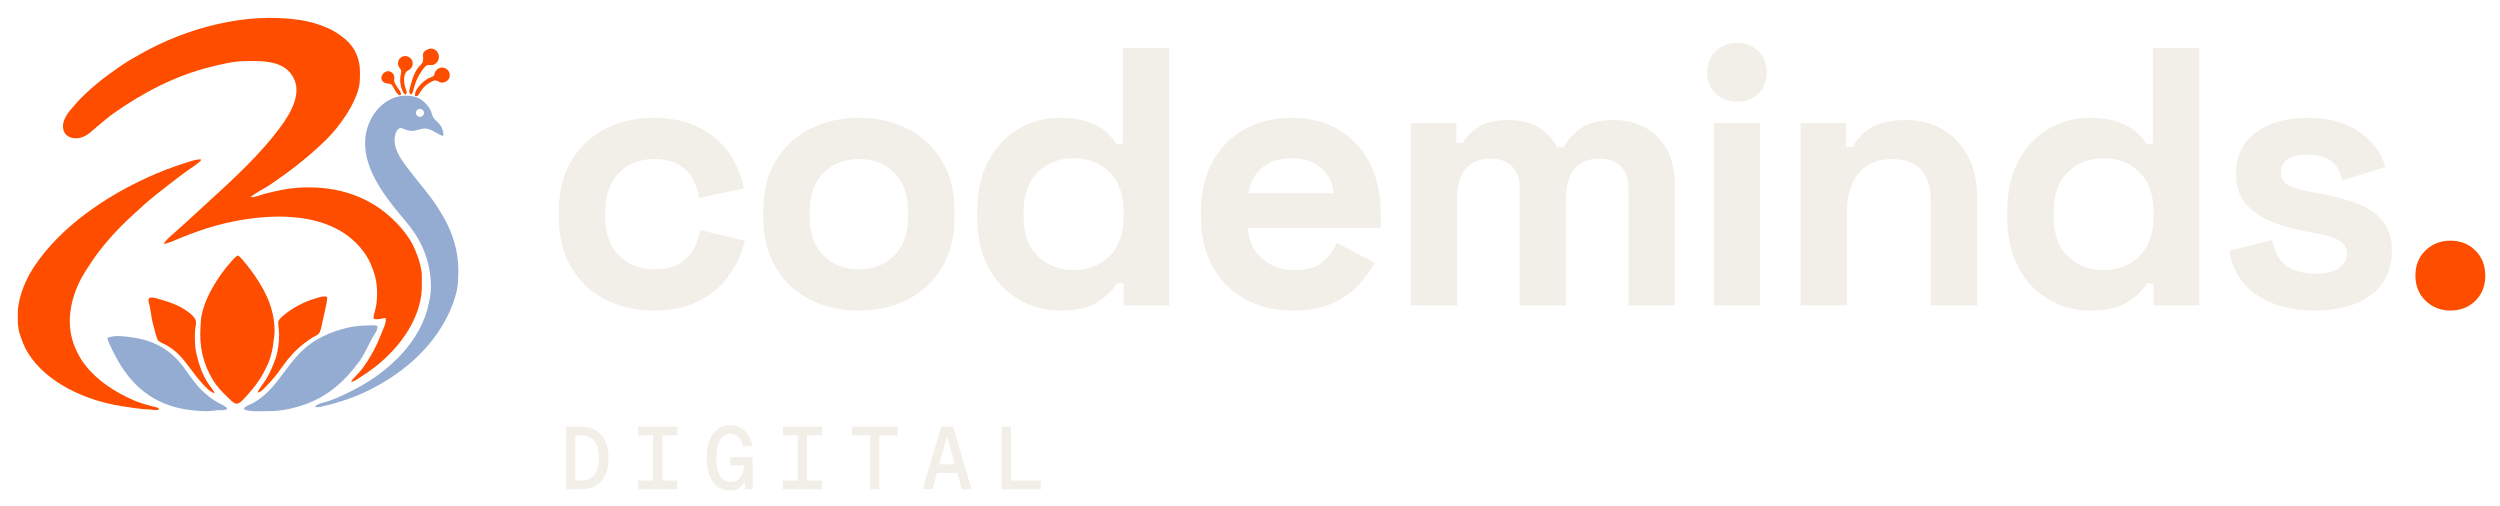
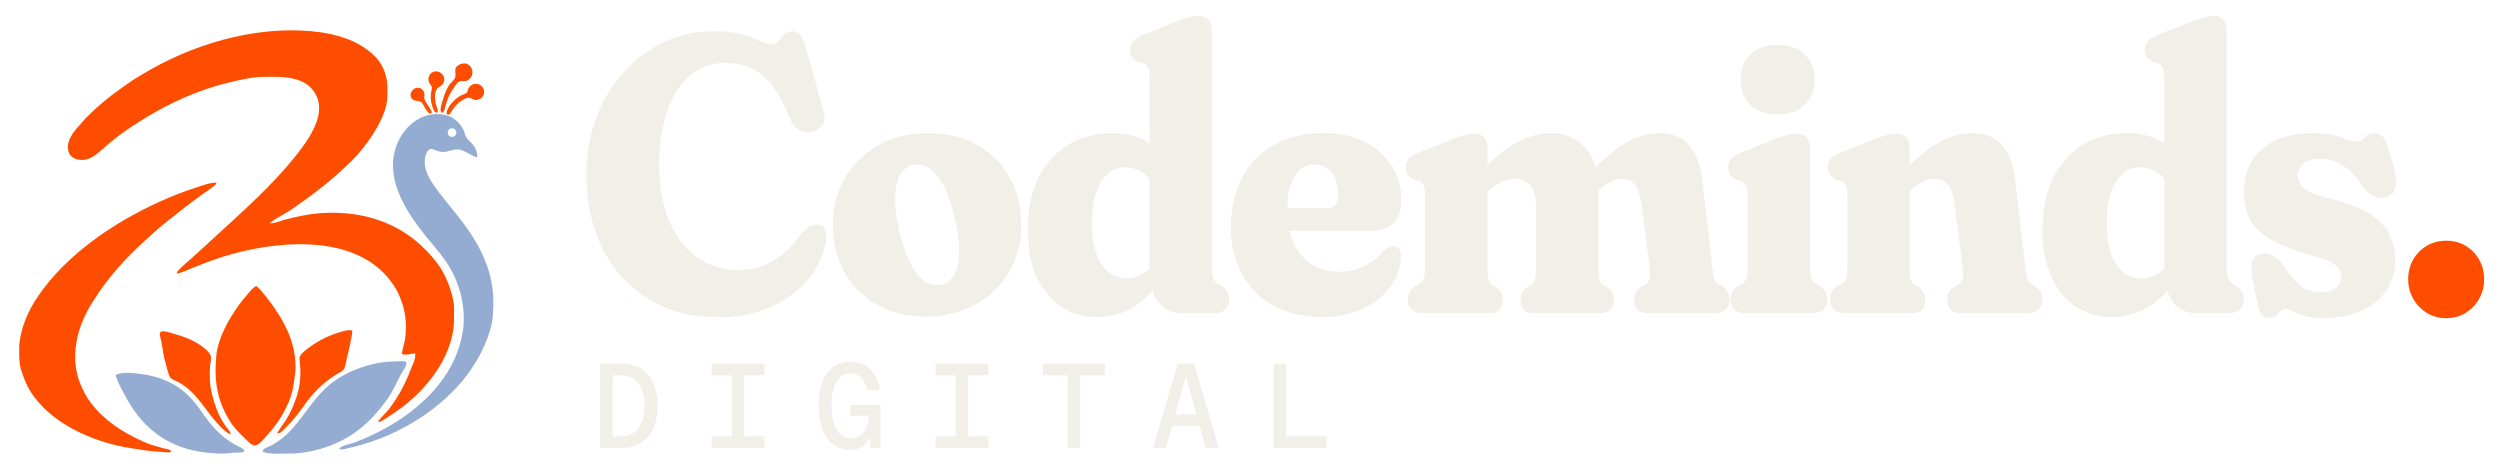
- <svg xmlns="http://www.w3.org/2000/svg" viewBox="-4.00 -83.05 679.87 137.43" role="img" aria-label="Codeminds Digital">
-   <g transform="translate(0 -79.05) scale(0.12137)">
+ <svg xmlns="http://www.w3.org/2000/svg" viewBox="-4.00 -78.86 629.71 118.94" role="img" aria-label="Codeminds Digital">
+   <g transform="translate(0 -72.08) scale(0.12099)">
    <path fill="#FF4D00" d="M528.4 408.9c10.5 .5 23.7-5.7 34.1-8.3 22.8-5.6 45.6-10.9 69.2-12.7 77.8-5.9 152.8 12.9 211.4 66.5 16.1 14.8 30.5 31 42.3 49.6 11.9 19 23.3 49.7 26.2 72 .9 7.4 .6 15 .6 22.4 0 10.4 .1 20.7-1.4 31-7.9 54.5-41.1 103.4-80.6 140.4-16.8 15.8-35.2 29.5-54.8 41.7-5.2 3.3-15.8 11.8-21.7 10.8 1.7-4.4 18-20 22.7-26.2 19.7-26.1 33.5-51.4 45.2-81.9 4-10.3 11.3-23.3 9.6-34.7-8.4 .7-19.3 5-27.4 1.4 .4-10.5 5-20.7 6.4-31.2 3.1-22.7 2.4-47.7-4.5-69.7-4.7-14.9-10.5-29-19.2-42.1-70.2-106-228.6-94.6-335.7-65.3-27.4 7.5-53.8 17.3-80.1 27.9-7.4 3-29.9 13.5-36.4 12.7 2.1-6.4 16.9-18.8 22.4-23.6 17.4-15.3 34.5-31 51.5-46.7 60.5-55.9 123.2-110 174.6-174.8 24.3-30.5 61.7-81.2 43.9-122.3-19.3-44.8-71.2-42.2-111.9-41.8-24.4 .2-53.5 7.4-77.2 13.3-78 19.4-151.1 57.8-216.5 104-12.3 8.7-23.8 18.8-35.4 28.5-11.6 9.6-22.3 21.2-37.2 25.5-15.9 4.7-36-.2-39.7-18.8-3.9-20.3 11.5-38.6 24.2-52.4 4.3-4.7 8.2-9.7 12.6-14.3 16.6-17.1 35.1-33 53.9-47.6 10-7.8 20.6-14.8 30.8-22.3 16.4-12.1 34.1-22.1 51.8-32.1 104.5-58.8 235.1-93.5 354.9-76.3 22.3 3.3 44.6 9.5 65.2 18.7 13.9 6.2 26.1 14.4 37.8 24.1 22.8 18.9 33.7 44.9 33.6 74.2 0 11.1 .2 22.4-2.2 33.3-8.7 39.5-44.5 90-73.3 118-33.1 32.3-68.5 61.3-106.6 87.7-8 5.6-15.9 11.6-24.3 16.8-11.6 7-28.9 15.9-38.8 24.6zM417.8 325.5c-2.9 5.7-24.7 19.4-31.1 24.1-24.1 17.3-47.3 35.8-70.6 54.1-17.8 14-34.5 29.5-51.2 44.8-37.5 34.3-72.2 72.6-99.6 115.7-5.4 8.6-11.1 17-15.9 26-25.5 47.8-35.9 104.4-14.1 155.7 5.5 12.9 12.4 25.8 20.9 36.9 28.1 36.9 66.2 61.1 108 80.1 13.7 6.3 28.1 10.2 42.5 14.2 5.2 1.5 14.1 1.8 17.2 6.7-5 4-15.4 1-21.5 .8-21.7-.6-43.5-4.6-64.9-7.9-76.3-12-165.6-50.8-207.7-118.7-8.6-13.9-14.4-29.4-19.2-45-3.3-10.6-3.6-22.1-3.6-33.1 0-6.8-.4-13.7 .3-20.5 3.4-34.4 18.7-69 37.9-97.4 59.1-87.6 158-154.4 253.1-197.7 26-11.8 52.4-22.2 79.7-30.8 12.1-3.8 25.3-9.3 38.2-9.4 .5 .4 1 .9 1.6 1.4zM500.8 539.6c9.2 6.4 30.3 35.1 37.4 45.4 27 38.9 46 81.8 43.9 130.1-.2 5.4-1.4 10.5-2 15.8-2 18.1-5.7 36-13.2 52.6-13 28.8-26.5 47.7-47.7 71-4.9 5.3-15.9 19.5-24.2 16.7-6.3-2-12.6-9-17.2-13.5-12.5-11.9-24.3-23.9-33.4-38.8-22.9-37.5-31.2-76.2-28.1-119.8 .7-9 .7-18 2.7-26.8 5.1-23.3 15.4-46.4 27.7-66.7 10.9-18.2 23.2-35.5 37.4-51.2 3.9-4.3 11-14 16.7-14.8zM700.1 632.2c1.3 7.9-9.2 49.1-11.5 59.9-1.1 5.5-3.1 17.6-6.6 21.8-3.7 4.3-10.3 6.6-15.1 9.6-6.3 4.1-12.4 8.4-18.4 13-18.5 14.2-35.1 32.3-48.4 51.5-11.3 16.3-24.1 32.2-38.2 46.1-4.5 4.5-11 12.5-17.8 12.3 2.8-7.2 14.1-21.4 18.9-29.2 8.7-14.1 14.8-28.8 20.5-44.3 6.6-18.3 8.9-38 8.9-57.5 0-5.5-2.7-25-1.7-28.2 2.4-7.2 14.6-16.1 20.7-20.5 19.1-14 39.2-24 61.9-30.8 7.8-2.3 18.7-6.4 26.8-3.7zM447.5 848.2c-9.7-2.8-20.5-14.6-27.3-22-18.9-20.5-33-44.7-52.6-64.7-7.9-8-17.5-15.3-27.3-20.9-5.8-3.3-14-5.7-18.7-10.4-3.6-3.6-8.1-24.2-9.9-30.2-4.9-15.6-6.2-32-9.5-48-.9-4.5-4.8-13.1-.7-17 4-3.7 18.2 1.1 23.1 2.5 21.9 6 45.5 14.3 63.7 28.1 6.3 4.8 15 11.7 17.4 19.5 1.8 6.2-.7 13.1-1.3 19.3-1 10.3-.7 21.1-.4 31.5 .6 18.7 7.8 44.1 14.6 61.5 4.5 11.7 10.7 22.7 17.7 33 3.7 5.4 10.2 11.2 11.2 17.8z" />
    <path fill="#FF4D00" d="M886.8 178.8c-5.1-5-1.2-15.5 .5-21.5 3.5-12.7 7.1-24.2 14.2-35.5 3.3-5.2 10.2-10.3 12.5-15.5 4.5-10.2-6.6-21.6 11.9-28.9 20.3-8.2 34.1 19.6 16.7 32.4-7.8 5.8-13 1.1-19 3.7-5.7 2.4-12.9 14.6-16.3 19.9-6.5 10.1-10.2 21.1-13.4 32.7-1.3 4.8-1.6 11.2-7.1 12.7zM875.9 178.9c-5-1.5-6.7-7.2-8.4-11.8-3.6-9.7-4.8-20.2-3.1-30.4 .6-3.7 2.1-7.6 1.5-11.3-.5-3.2-3.1-5.3-4.7-8-3.7-6.2-3-14.5 2.1-19.8 12.6-12.9 33.8 1.2 27.3 17.8-4.9 12.5-16.1 5.5-18 26.5-.6 7.5 .5 15.1 2.8 22.2 1 3.2 2.8 6.6 2.9 10 0 2.2-.9 3.4-2.4 4.8zM897.1 181.8c-2.6-13.3 17.4-32.2 27.8-38.2 4.1-2.4 10.4-3.6 13.8-6.8 1.9-2 1.9-5.2 2.9-7.6 2.9-6.6 10.2-11.6 17.5-10.7 18.8 2.2 21.8 27.7 3.1 32.9-10.2 2.8-11.3-3.1-18.8-4-5.2-.7-11.6 3.9-15.9 6.4-9.1 5.3-15.5 13.7-20.8 22.6-2.5 4.1-4.5 7.8-9.6 5.4zM864.2 180.6c-8.3 .1-14.1-16.7-18.7-22.6-4.8-5.9-13.8-1.7-20-7.7-10.1-9.6 1.5-26 14-23.4 4.2 .9 7.7 3.8 9.7 7.5 2.8 5.1 .1 10.4 1.4 15.6 1.9 7.9 14 20.7 14.9 26.9 .2 1.6-.5 2.4-1.3 3.7z" />
    <path fill="#94ACD1" fill-rule="evenodd" d="M959.7 271.7c-5.6-.4-23.9-13.9-35.4-16.2-12.8-2.5-24.3 6-38.2 4.7-7.7-.7-16.7-6-21.3-6.3-1.7-.1-3.2 .6-4.4 1.6-7.3 5.7-9.4 17.9-9.3 26.5 .4 23.1 16.7 45.1 30 62.7 21.4 28.3 45.3 54.7 64.9 84.3 34.1 51.7 52.1 102.2 47.3 164.6-.3 4.2-.1 8.3-.7 12.5-2.7 20.4-9.4 39.8-17.8 58.6-37.8 85.1-115.1 147.9-199 185-18.5 8.1-37.1 14.7-56.4 20.1-6.8 1.9-13.3 4.2-20.3 5.5-7 1.3-20.1 6.5-26.4 2.8 5.5-6.9 23.1-9.7 31.5-12.7 20.6-7.3 43.5-18.4 62.8-28.7 73.6-39.4 144.6-106.5 161.1-191.5 1.5-7.3 3.2-14.8 3.8-22.2 3.6-47.4-10-95.7-36.7-134.9-13.2-19.5-29.3-36.6-43.9-55-41.7-52.5-85.5-121.3-57.3-190.2 14.7-35.7 47.8-63.9 87.8-61.3 9.5 .7 20 2.7 28 8.1 9.9 6.6 18.7 16.3 23.3 27.4 1.4 3.4 1.9 7.1 3.4 10.4 5.9 12.4 18.5 14.6 23.2 33.7 .9 3.5 1.5 7 0 10.5zM899 220a9 9 0 1 0 18 0a9 9 0 1 0 -18 0z" />
    <path fill="#94ACD1" d="M812.7 697.6c1.4 8.1-6.5 17.9-10.3 24.7-10.3 18.3-17.8 37.4-30.3 54.5-36.7 50.1-77.9 84.6-138.4 101.8-20.4 5.9-41.8 9.6-63 9.6-14.4 0-44.7 2.2-56.9-3.9 .2-1.4 .3-2.8 1.2-4 2.7-3.5 13.6-7.3 17.9-9.6 15.9-8.6 30.2-20.5 42.3-34 24.3-27.2 42.8-59.1 69.4-84.4 27.5-26 63.6-42.1 100.1-50.7 16-3.8 32.5-5.1 49-5.4 5.9-.1 13.7-1.3 19 1.4zM476.1 882.7c-4.7 5.2-14.3 2.9-20.7 3.5-5.6 .4-11.2 1.5-16.8 1.8-14 .8-28-.3-41.9-1.8-74.6-8.1-128.2-45.5-165.1-110.6-5.3-9.4-23.5-42.4-23.8-51.4 15.3-6.5 34.6-3.9 50.6-1.9 42.5 5.2 78.6 20.6 107.8 52.6 18.1 19.9 30.9 44.1 49.7 63.3 11.7 11.9 25 22.8 39.6 31 5.2 2.9 18.6 8.1 20.6 13.5z" />
  </g>
-   <path fill="#F2EFE8" d="M173.668 1.4Q166.468 1.4 160.618 -1.6Q154.768 -4.6 151.368 -10.3Q147.968 -16.0 147.968 -24.1V-25.5Q147.968 -33.6 151.368 -39.3Q154.768 -45.0 160.618 -48.0Q166.468 -51.0 173.668 -51.0Q180.768 -51.0 185.868 -48.5Q190.968 -46.0 194.118 -41.65Q197.268 -37.3 198.268 -31.8L186.068 -29.2Q185.668 -32.2 184.268 -34.6Q182.868 -37.0 180.318 -38.4Q177.768 -39.8 173.968 -39.8Q170.168 -39.8 167.118 -38.15Q164.068 -36.5 162.318 -33.25Q160.568 -30.0 160.568 -25.3V-24.3Q160.568 -19.6 162.318 -16.35Q164.068 -13.1 167.118 -11.45Q170.168 -9.8 173.968 -9.8Q179.668 -9.8 182.618 -12.75Q185.568 -15.7 186.368 -20.5L198.568 -17.6Q197.268 -12.3 194.118 -7.95Q190.968 -3.6 185.868 -1.1Q180.768 1.4 173.668 1.4ZM229.568 1.4Q222.168 1.4 216.268 -1.6Q210.368 -4.6 206.968 -10.3Q203.568 -16.0 203.568 -24.0V-25.6Q203.568 -33.6 206.968 -39.3Q210.368 -45.0 216.268 -48.0Q222.168 -51.0 229.568 -51.0Q236.968 -51.0 242.868 -48.0Q248.768 -45.0 252.168 -39.3Q255.568 -33.6 255.568 -25.6V-24.0Q255.568 -16.0 252.168 -10.3Q248.768 -4.6 242.868 -1.6Q236.968 1.4 229.568 1.4ZM229.568 -9.8Q235.368 -9.8 239.168 -13.55Q242.968 -17.3 242.968 -24.3V-25.3Q242.968 -32.3 239.218 -36.05Q235.468 -39.8 229.568 -39.8Q223.768 -39.8 219.968 -36.05Q216.168 -32.3 216.168 -25.3V-24.3Q216.168 -17.3 219.968 -13.55Q223.768 -9.8 229.568 -9.8ZM284.168 1.4Q278.268 1.4 273.118 -1.55Q267.968 -4.5 264.868 -10.2Q261.768 -15.9 261.768 -24.0V-25.6Q261.768 -33.7 264.868 -39.4Q267.968 -45.1 273.068 -48.05Q278.168 -51.0 284.168 -51.0Q288.668 -51.0 291.718 -49.95Q294.768 -48.9 296.668 -47.3Q298.568 -45.7 299.568 -43.9H301.368V-70.0H313.968V0.0H301.568V-6.0H299.768Q298.068 -3.2 294.518 -0.9Q290.968 1.4 284.168 1.4ZM287.968 -9.6Q293.768 -9.6 297.668 -13.35Q301.568 -17.1 301.568 -24.3V-25.3Q301.568 -32.5 297.718 -36.25Q293.868 -40.0 287.968 -40.0Q282.168 -40.0 278.268 -36.25Q274.368 -32.5 274.368 -25.3V-24.3Q274.368 -17.1 278.268 -13.35Q282.168 -9.6 287.968 -9.6ZM347.568 1.4Q340.168 1.4 334.518 -1.75Q328.868 -4.9 325.718 -10.65Q322.568 -16.4 322.568 -24.2V-25.4Q322.568 -33.2 325.668 -38.95Q328.768 -44.7 334.368 -47.85Q339.968 -51.0 347.368 -51.0Q354.668 -51.0 360.068 -47.75Q365.468 -44.5 368.468 -38.75Q371.468 -33.0 371.468 -25.4V-21.1H335.368Q335.568 -16.0 339.168 -12.8Q342.768 -9.6 347.968 -9.6Q353.268 -9.6 355.768 -11.9Q358.268 -14.2 359.568 -17.0L369.868 -11.6Q368.468 -9.0 365.818 -5.95Q363.168 -2.9 358.768 -0.75Q354.368 1.4 347.568 1.4ZM335.468 -30.5H358.668Q358.268 -34.8 355.218 -37.4Q352.168 -40.0 347.268 -40.0Q342.168 -40.0 339.168 -37.4Q336.168 -34.8 335.468 -30.5ZM379.668 0.0V-49.6H392.068V-44.2H393.868Q395.168 -46.7 398.168 -48.55Q401.168 -50.4 406.068 -50.4Q411.368 -50.4 414.568 -48.35Q417.768 -46.3 419.468 -43.0H421.268Q422.968 -46.2 426.068 -48.3Q429.168 -50.4 434.868 -50.4Q439.468 -50.4 443.218 -48.45Q446.968 -46.5 449.218 -42.55Q451.468 -38.6 451.468 -32.6V0.0H438.868V-31.7Q438.868 -35.8 436.768 -37.85Q434.668 -39.9 430.868 -39.9Q426.568 -39.9 424.218 -37.15Q421.868 -34.4 421.868 -29.3V0.0H409.268V-31.7Q409.268 -35.8 407.168 -37.85Q405.068 -39.9 401.268 -39.9Q396.968 -39.9 394.618 -37.15Q392.268 -34.4 392.268 -29.3V0.0ZM462.068 0.0V-49.6H474.668V0.0ZM468.368 -55.4Q464.968 -55.4 462.618 -57.6Q460.268 -59.8 460.268 -63.4Q460.268 -67.0 462.618 -69.2Q464.968 -71.4 468.368 -71.4Q471.868 -71.4 474.168 -69.2Q476.468 -67.0 476.468 -63.4Q476.468 -59.8 474.168 -57.6Q471.868 -55.4 468.368 -55.4ZM485.668 0.0V-49.6H498.068V-43.1H499.868Q501.068 -45.7 504.368 -48.05Q507.668 -50.4 514.368 -50.4Q520.168 -50.4 524.518 -47.75Q528.868 -45.1 531.268 -40.45Q533.668 -35.8 533.668 -29.6V0.0H521.068V-28.6Q521.068 -34.2 518.318 -37.0Q515.568 -39.8 510.468 -39.8Q504.668 -39.8 501.468 -35.95Q498.268 -32.1 498.268 -25.2V0.0ZM564.268 1.4Q558.368 1.4 553.218 -1.55Q548.068 -4.5 544.968 -10.2Q541.868 -15.9 541.868 -24.0V-25.6Q541.868 -33.7 544.968 -39.4Q548.068 -45.1 553.168 -48.05Q558.268 -51.0 564.268 -51.0Q568.768 -51.0 571.818 -49.95Q574.868 -48.9 576.768 -47.3Q578.668 -45.7 579.668 -43.9H581.468V-70.0H594.068V0.0H581.668V-6.0H579.868Q578.168 -3.2 574.618 -0.9Q571.068 1.4 564.268 1.4ZM568.068 -9.6Q573.868 -9.6 577.768 -13.35Q581.668 -17.1 581.668 -24.3V-25.3Q581.668 -32.5 577.818 -36.25Q573.968 -40.0 568.068 -40.0Q562.268 -40.0 558.368 -36.25Q554.468 -32.5 554.468 -25.3V-24.3Q554.468 -17.1 558.368 -13.35Q562.268 -9.6 568.068 -9.6ZM625.668 1.4Q615.968 1.4 609.768 -2.8Q603.568 -7.0 602.268 -14.8L613.868 -17.8Q614.568 -14.3 616.218 -12.3Q617.868 -10.3 620.318 -9.45Q622.768 -8.6 625.668 -8.6Q630.068 -8.6 632.168 -10.15Q634.268 -11.7 634.268 -14.0Q634.268 -16.3 632.268 -17.55Q630.268 -18.8 625.868 -19.6L623.068 -20.1Q617.868 -21.1 613.568 -22.85Q609.268 -24.6 606.668 -27.7Q604.068 -30.8 604.068 -35.7Q604.068 -43.1 609.468 -47.05Q614.868 -51.0 623.668 -51.0Q631.968 -51.0 637.468 -47.3Q642.968 -43.6 644.668 -37.6L632.968 -34.0Q632.168 -37.8 629.718 -39.4Q627.268 -41.0 623.668 -41.0Q620.068 -41.0 618.168 -39.75Q616.268 -38.5 616.268 -36.3Q616.268 -33.9 618.268 -32.75Q620.268 -31.6 623.668 -31.0L626.468 -30.5Q632.068 -29.5 636.618 -27.85Q641.168 -26.2 643.818 -23.15Q646.468 -20.1 646.468 -14.9Q646.468 -7.1 640.818 -2.85Q635.168 1.4 625.668 1.4Z" />
-   <path fill="#FF4D00" d="M662.418 1.4Q658.368 1.4 655.618 -1.273Q652.868 -3.946 652.868 -8.123Q652.868 -12.3 655.618 -14.95Q658.368 -17.6 662.418 -17.6Q666.468 -17.6 669.168 -14.927Q671.868 -12.254 671.868 -8.077Q671.868 -3.9 669.168 -1.25Q666.468 1.4 662.418 1.4Z" />
-   <path fill="#F2EFE8" d="M149.955 50.0V32.96H154.102Q156.373 32.96 158.036 33.954Q159.699 34.947 160.602 36.855Q161.504 38.763 161.504 41.499Q161.504 44.235 160.602 46.131Q159.699 48.027 158.036 49.014Q156.373 50.0 154.102 50.0ZM152.47 47.629H154.035Q156.358 47.629 157.626 46.098Q158.893 44.566 158.893 41.499Q158.893 38.432 157.626 36.882Q156.358 35.331 154.035 35.331H152.47ZM169.52 50.0V47.629H173.59V35.331H169.52V32.96H180.176V35.331H176.106V47.629H180.176V50.0ZM194.509 50.384Q192.666 50.384 191.245 49.374Q189.824 48.363 189.008 46.381Q188.192 44.398 188.192 41.504Q188.192 38.744 188.955 36.75Q189.718 34.755 191.149 33.666Q192.579 32.576 194.586 32.576Q196.189 32.576 197.415 33.272Q198.642 33.968 199.462 35.238Q200.283 36.507 200.643 38.221L198.037 38.384Q197.677 36.814 196.818 35.878Q195.958 34.942 194.595 34.942Q193.395 34.942 192.546 35.703Q191.696 36.464 191.25 37.933Q190.803 39.402 190.803 41.504Q190.803 43.582 191.266 45.039Q191.73 46.496 192.601 47.257Q193.472 48.018 194.73 48.018Q195.829 48.018 196.614 47.454Q197.398 46.89 197.847 45.867Q198.296 44.845 198.339 43.501H194.605V41.302H200.672V50.0H198.632L198.517 46.083L199.155 46.074Q198.886 47.293 198.308 48.274Q197.73 49.256 196.794 49.82Q195.858 50.384 194.509 50.384ZM208.88 50.0V47.629H212.95V35.331H208.88V32.96H219.536V35.331H215.466V47.629H219.536V50.0ZM232.63 50.0V35.331H227.648V32.96H240.128V35.331H235.146V50.0ZM246.934 50.0 251.946 32.96H255.19L260.202 50.0H257.581L253.568 35.581L249.555 50.0ZM249.728 45.56 250.496 43.222H256.64L257.408 45.56ZM268.4 50.0V32.96H270.915V49.035L269.389 47.629H279.056V50.0Z" />
+   <path fill="#F2EFE8" d="M204.12 -19.03Q203.82 -15.43 201.89 -11.88Q199.96 -8.34 196.5 -5.42Q193.05 -2.5 188.1 -0.73Q183.16 1.04 176.78 1.04Q166.72 1.04 159.28 -3.55Q151.84 -8.15 147.77 -16.28Q143.7 -24.4 143.7 -35.03Q143.7 -42.65 146.19 -49.2Q148.69 -55.76 153.08 -60.64Q157.48 -65.53 163.28 -68.25Q169.09 -70.98 175.75 -70.98Q180.28 -70.98 183.03 -70.17Q185.78 -69.36 187.42 -68.53Q189.07 -67.7 190.25 -67.7Q191.43 -67.7 192.09 -68.53Q192.75 -69.36 193.49 -70.16Q194.24 -70.97 195.66 -70.97Q196.82 -70.97 197.55 -70.17Q198.29 -69.37 199.01 -66.7L203.56 -50.48Q204.01 -48.85 203.17 -47.43Q202.34 -46.01 200.47 -45.67Q198.76 -45.38 197.36 -46.05Q195.97 -46.72 195.08 -48.77Q192.88 -54.23 190.47 -57.33Q188.06 -60.43 185.17 -61.72Q182.29 -63 178.58 -63Q174.64 -63 171.57 -61.13Q168.51 -59.26 166.38 -55.84Q164.26 -52.41 163.16 -47.72Q162.06 -43.02 162.06 -37.42Q162.06 -28.94 164.65 -22.99Q167.24 -17.05 171.76 -13.94Q176.28 -10.84 182.13 -10.84Q186.66 -10.84 190.6 -13.1Q194.54 -15.37 197.85 -19.96Q199.34 -21.67 200.41 -22.1Q201.48 -22.53 202.48 -22.21Q203.39 -21.97 203.78 -21.13Q204.17 -20.29 204.12 -19.03ZM229.81 -45.33Q236.89 -45.33 242.15 -42.36Q247.42 -39.39 250.34 -34.15Q253.26 -28.92 253.26 -22.06Q253.26 -15.68 250.24 -10.47Q247.22 -5.26 241.81 -2.19Q236.41 0.88 229.24 0.88Q222.2 0.88 216.91 -2.09Q211.63 -5.06 208.71 -10.3Q205.79 -15.54 205.79 -22.39Q205.79 -28.82 208.81 -34Q211.83 -39.19 217.23 -42.26Q222.64 -45.33 229.81 -45.33ZM233.15 -7.15Q235.15 -7.61 236.31 -9.63Q237.48 -11.65 237.59 -15.18Q237.71 -18.72 236.52 -23.78Q235.34 -29.04 233.65 -32.17Q231.97 -35.3 229.97 -36.54Q227.98 -37.77 225.9 -37.3Q223.9 -36.85 222.73 -34.83Q221.57 -32.81 221.47 -29.27Q221.38 -25.73 222.53 -20.67Q223.75 -15.45 225.42 -12.3Q227.09 -9.15 229.08 -7.92Q231.08 -6.69 233.15 -7.15ZM286.32 -9.39 285.56 -9.61V-59.26Q285.56 -61.05 285.17 -61.79Q284.79 -62.52 283.9 -62.96L282.69 -63.2Q281.57 -63.84 281.1 -64.54Q280.64 -65.24 280.64 -66.32Q280.64 -67.56 281.38 -68.46Q282.12 -69.36 284 -70.12L292.11 -73.32Q294.36 -74.22 295.62 -74.54Q296.89 -74.86 297.97 -74.86Q299.6 -74.86 300.43 -73.84Q301.26 -72.83 301.26 -71.18V-11.68Q301.26 -9.5 301.62 -8.68Q301.99 -7.86 302.66 -7.42L303.59 -6.98Q304.53 -6.24 305.06 -5.45Q305.59 -4.67 305.59 -3.42Q305.59 -1.81 304.62 -0.9Q303.66 0 301.99 0H293.31Q290.48 0 288.4 -2Q286.32 -4 286.32 -6.8ZM254.86 -20.84Q254.86 -28.71 257.6 -34.17Q260.35 -39.64 265.17 -42.49Q270 -45.34 276.23 -45.34Q281.49 -45.34 285.4 -42.87Q289.32 -40.4 292.08 -35.66L287.87 -30.19Q286.08 -33.79 283.95 -35.26Q281.83 -36.73 279.31 -36.73Q276.92 -36.73 275.06 -35.11Q273.2 -33.48 272.13 -30.35Q271.07 -27.22 271.07 -22.67Q271.07 -17.99 272.19 -14.88Q273.32 -11.78 275.28 -10.25Q277.24 -8.73 279.72 -8.73Q282.41 -8.73 284.62 -10.44Q286.83 -12.16 288.47 -15.7L291.16 -12.19Q287.6 -6.01 282.95 -2.5Q278.3 1 272.27 1Q267.13 1 263.19 -1.66Q259.26 -4.33 257.06 -9.25Q254.86 -14.17 254.86 -20.84ZM348.99 -28.48Q348.99 -24.76 347.04 -22.75Q345.09 -20.74 341.53 -20.74H316.51V-26.48H330.17Q333.02 -26.48 333.02 -29.41Q333.02 -33.42 331.36 -35.43Q329.71 -37.44 327.28 -37.44Q325.3 -37.44 323.72 -36.25Q322.14 -35.06 321.21 -32.65Q320.29 -30.25 320.29 -26.55Q320.29 -18.49 323.86 -14.45Q327.44 -10.42 333.34 -10.42Q336.53 -10.42 339.34 -11.73Q342.15 -13.04 344.05 -15.19Q345.04 -16.12 345.74 -16.47Q346.44 -16.83 347.05 -16.83Q347.84 -16.83 348.37 -16.18Q348.9 -15.54 348.88 -14.14Q348.77 -10.23 346.31 -6.77Q343.85 -3.31 339.39 -1.15Q334.93 1 328.86 1Q321.93 1 316.8 -1.84Q311.67 -4.68 308.85 -9.81Q306.04 -14.95 306.04 -21.76Q306.04 -28.49 308.73 -33.83Q311.42 -39.17 316.66 -42.25Q321.91 -45.34 329.47 -45.34Q335.5 -45.34 339.87 -43.08Q344.25 -40.82 346.62 -36.98Q348.99 -33.15 348.99 -28.48ZM370.67 -41.53V-11.68Q370.67 -9.37 370.94 -8.44Q371.21 -7.51 371.99 -7.02L373 -6.5Q374.56 -5.3 374.56 -3.42Q374.56 0 371.32 0H354.24Q352.57 0 351.6 -0.9Q350.64 -1.81 350.64 -3.42Q350.64 -4.67 351.15 -5.47Q351.66 -6.28 352.64 -6.98L353.57 -7.42Q354.31 -7.83 354.64 -8.66Q354.97 -9.49 354.97 -11.68V-29.61Q354.97 -31.4 354.58 -32.14Q354.2 -32.87 353.31 -33.31L352.1 -33.55Q350.98 -34.19 350.51 -34.89Q350.05 -35.59 350.05 -36.67Q350.05 -37.91 350.79 -38.81Q351.53 -39.71 353.41 -40.47L361.52 -43.67Q363.77 -44.57 365.03 -44.89Q366.3 -45.21 367.38 -45.21Q369.01 -45.21 369.84 -44.19Q370.67 -43.18 370.67 -41.53ZM369.25 -29.18 366.28 -32.76 368.22 -34.8Q373.73 -40.67 378.16 -43Q382.59 -45.34 386.6 -45.34Q392.14 -45.34 395.36 -41.57Q398.59 -37.8 398.59 -31V-11.68Q398.59 -9.37 398.86 -8.44Q399.13 -7.51 399.91 -7.02L400.92 -6.5Q402.48 -5.3 402.48 -3.42Q402.48 0 399.24 0H382.24Q379 0 379 -3.42Q379 -5.3 380.56 -6.5L381.57 -7.02Q382.35 -7.51 382.62 -8.44Q382.89 -9.37 382.89 -11.68V-27.01Q382.89 -30.33 381.5 -32.07Q380.11 -33.81 377.64 -33.81Q375.95 -33.81 374.2 -33.03Q372.45 -32.24 370.74 -30.61ZM397.13 -29.38 394.2 -32.92 396.18 -34.96Q401.63 -40.65 405.7 -42.99Q409.78 -45.34 413.73 -45.34Q419.07 -45.34 421.62 -42.13Q424.18 -38.93 424.81 -33.28L427.29 -11.68Q427.53 -9.53 427.76 -8.7Q427.99 -7.87 428.69 -7.42L429.62 -6.98Q430.56 -6.24 431.11 -5.45Q431.66 -4.67 431.66 -3.42Q431.66 -1.81 430.69 -0.9Q429.73 0 428.06 0H410.86Q407.62 0 407.62 -3.42Q407.62 -5.26 409.22 -6.5L410.23 -7.02Q411.01 -7.51 411.4 -8.36Q411.79 -9.21 411.55 -11.28L409.55 -26.97Q409.1 -30.37 407.96 -32.09Q406.82 -33.81 404.45 -33.81Q403.13 -33.81 401.73 -33.09Q400.33 -32.36 398.66 -30.81ZM451.92 -41.53V-11.68Q451.92 -9.53 452.25 -8.7Q452.58 -7.87 453.32 -7.42L454.25 -6.98Q455.19 -6.32 455.72 -5.49Q456.25 -4.67 456.25 -3.42Q456.25 -1.81 455.28 -0.9Q454.32 0 452.65 0H435.49Q433.78 0 432.83 -0.9Q431.89 -1.81 431.89 -3.42Q431.89 -4.67 432.4 -5.49Q432.91 -6.32 433.89 -6.98L434.82 -7.42Q435.56 -7.87 435.89 -8.7Q436.22 -9.53 436.22 -11.68V-29.61Q436.22 -31.4 435.83 -32.14Q435.45 -32.87 434.56 -33.31L433.35 -33.55Q432.23 -34.19 431.76 -34.89Q431.3 -35.59 431.3 -36.67Q431.3 -37.91 432.04 -38.81Q432.78 -39.71 434.66 -40.47L442.77 -43.67Q445.02 -44.57 446.28 -44.89Q447.55 -45.21 448.63 -45.21Q450.26 -45.21 451.09 -44.19Q451.92 -43.18 451.92 -41.53ZM443.75 -50.05Q439.43 -50.05 436.91 -52.43Q434.4 -54.8 434.4 -58.79Q434.4 -62.79 436.91 -65.16Q439.43 -67.54 443.75 -67.54Q448.07 -67.54 450.58 -65.17Q453.1 -62.8 453.1 -58.8Q453.1 -54.8 450.58 -52.43Q448.07 -50.05 443.75 -50.05ZM477.02 -41.53V-11.68Q477.02 -9.37 477.29 -8.44Q477.56 -7.51 478.34 -7.02L479.35 -6.5Q480.91 -5.3 480.91 -3.42Q480.91 0 477.67 0H460.59Q458.92 0 457.95 -0.9Q456.99 -1.81 456.99 -3.42Q456.99 -4.67 457.5 -5.47Q458.01 -6.28 458.99 -6.98L459.92 -7.42Q460.66 -7.83 460.99 -8.66Q461.32 -9.49 461.32 -11.68V-29.61Q461.32 -31.4 460.93 -32.14Q460.55 -32.87 459.66 -33.31L458.45 -33.55Q457.33 -34.19 456.86 -34.89Q456.4 -35.59 456.4 -36.67Q456.4 -37.91 457.14 -38.81Q457.88 -39.71 459.76 -40.47L467.87 -43.67Q470.12 -44.57 471.38 -44.89Q472.65 -45.21 473.73 -45.21Q475.36 -45.21 476.19 -44.19Q477.02 -43.18 477.02 -41.53ZM475.56 -29.28 472.63 -32.82 474.61 -34.86Q480.13 -40.58 484.31 -42.96Q488.49 -45.34 492.56 -45.34Q497.91 -45.34 500.46 -42.17Q503.01 -39.01 503.63 -33.38L506.12 -11.68Q506.36 -9.53 506.59 -8.7Q506.82 -7.87 507.52 -7.42L508.45 -6.98Q509.39 -6.24 509.94 -5.45Q510.49 -4.67 510.49 -3.42Q510.49 -1.81 509.52 -0.9Q508.56 0 506.89 0H489.69Q486.45 0 486.45 -3.42Q486.45 -5.38 488.05 -6.5L489.06 -7.02Q489.84 -7.51 490.23 -8.36Q490.62 -9.21 490.38 -11.28L488.34 -27.35Q487.93 -30.59 486.79 -32.2Q485.66 -33.81 483.28 -33.81Q481.81 -33.81 480.3 -33.09Q478.8 -32.36 477.07 -30.71ZM541.92 -9.39 541.16 -9.61V-59.26Q541.16 -61.05 540.77 -61.79Q540.39 -62.52 539.5 -62.96L538.29 -63.2Q537.17 -63.84 536.7 -64.54Q536.24 -65.24 536.24 -66.32Q536.24 -67.56 536.98 -68.46Q537.72 -69.36 539.6 -70.12L547.71 -73.32Q549.96 -74.22 551.22 -74.54Q552.49 -74.86 553.57 -74.86Q555.2 -74.86 556.03 -73.84Q556.86 -72.83 556.86 -71.18V-11.68Q556.86 -9.5 557.22 -8.68Q557.59 -7.86 558.26 -7.42L559.19 -6.98Q560.13 -6.24 560.66 -5.45Q561.19 -4.67 561.19 -3.42Q561.19 -1.81 560.22 -0.9Q559.26 0 557.59 0H548.91Q546.08 0 544 -2Q541.92 -4 541.92 -6.8ZM510.46 -20.84Q510.46 -28.71 513.2 -34.17Q515.95 -39.64 520.77 -42.49Q525.6 -45.34 531.83 -45.34Q537.09 -45.34 541 -42.87Q544.92 -40.4 547.68 -35.66L543.47 -30.19Q541.68 -33.79 539.55 -35.26Q537.43 -36.73 534.91 -36.73Q532.52 -36.73 530.66 -35.11Q528.8 -33.48 527.73 -30.35Q526.67 -27.22 526.67 -22.67Q526.67 -17.99 527.79 -14.88Q528.92 -11.78 530.88 -10.25Q532.84 -8.73 535.32 -8.73Q538.01 -8.73 540.22 -10.44Q542.43 -12.16 544.07 -15.7L546.76 -12.19Q543.2 -6.01 538.55 -2.5Q533.9 1 527.87 1Q522.73 1 518.79 -1.66Q514.86 -4.33 512.66 -9.25Q510.46 -14.17 510.46 -20.84ZM580.62 -5.29Q583.22 -5.29 584.48 -6.42Q585.74 -7.55 585.74 -9.15Q585.74 -10.19 585.27 -11.03Q584.81 -11.87 583.5 -12.63Q582.2 -13.39 579.7 -14.06Q572.43 -16.04 568.4 -18.28Q564.38 -20.52 562.78 -23.5Q561.19 -26.48 561.19 -30.64Q561.19 -37.13 565.66 -41.23Q570.13 -45.34 579.27 -45.34Q582.13 -45.34 584.04 -44.8Q585.96 -44.27 587.28 -43.73Q588.61 -43.2 589.61 -43.2Q590.44 -43.2 591.02 -43.73Q591.6 -44.27 592.27 -44.8Q592.95 -45.34 594.02 -45.34Q595.16 -45.34 596.05 -44.58Q596.95 -43.82 597.54 -41.62L599.02 -36.59Q599.78 -33.8 599.43 -31.89Q599.09 -29.99 597.49 -29.35Q595.79 -28.67 594.17 -29.32Q592.55 -29.96 591.27 -31.75Q589.5 -34.42 587.73 -35.97Q585.96 -37.51 584.14 -38.18Q582.32 -38.85 580.37 -38.85Q577.48 -38.85 576.14 -37.6Q574.8 -36.34 574.8 -34.66Q574.8 -33.43 575.46 -32.4Q576.13 -31.38 577.89 -30.51Q579.66 -29.64 582.89 -28.85Q588.14 -27.63 591.8 -25.64Q595.46 -23.66 597.38 -20.65Q599.31 -17.64 599.31 -13.32Q599.31 -8.9 597.05 -5.64Q594.8 -2.38 590.77 -0.57Q586.74 1.24 581.45 1.24Q578.11 1.24 576.26 0.67Q574.42 0.11 573.47 -0.47Q572.52 -1.05 571.82 -1.05Q571.03 -1.05 570.46 -0.47Q569.89 0.11 569.24 0.67Q568.6 1.24 567.59 1.24Q566.43 1.24 565.73 0.49Q565.04 -0.27 564.69 -2.15L563.47 -8.18Q562.94 -11.18 563.27 -12.79Q563.6 -14.4 565.38 -14.84Q566.96 -15.25 568.46 -14.5Q569.97 -13.75 571.41 -11.65Q573.72 -8.05 575.76 -6.67Q577.8 -5.29 580.62 -5.29Z" />
+   <path fill="#FF4D00" d="M612.12 1.28Q609.39 1.28 607.23 -0.07Q605.08 -1.43 603.83 -3.64Q602.58 -5.85 602.58 -8.53Q602.58 -11.26 603.82 -13.45Q605.07 -15.63 607.23 -16.93Q609.4 -18.23 612.12 -18.23Q614.92 -18.23 617.07 -16.93Q619.23 -15.63 620.47 -13.45Q621.71 -11.26 621.71 -8.53Q621.71 -5.85 620.47 -3.64Q619.24 -1.42 617.09 -0.07Q614.94 1.28 612.12 1.28Z" />
+   <path fill="#F2EFE8" d="M147.18 34V12.7H152.37Q155.2 12.7 157.28 13.94Q159.36 15.18 160.49 17.57Q161.62 19.95 161.62 23.37Q161.62 26.79 160.49 29.16Q159.36 31.53 157.28 32.77Q155.2 34 152.37 34ZM150.33 31.04H152.28Q155.19 31.04 156.77 29.12Q158.35 27.21 158.35 23.37Q158.35 19.54 156.77 17.6Q155.19 15.66 152.28 15.66H150.33ZM175.24 34V31.04H180.33V15.66H175.24V12.7H188.56V15.66H183.47V31.04H188.56V34ZM210.07 34.48Q207.77 34.48 205.99 33.22Q204.22 31.95 203.2 29.48Q202.18 27 202.18 23.38Q202.18 19.93 203.13 17.44Q204.09 14.94 205.87 13.58Q207.66 12.22 210.17 12.22Q212.17 12.22 213.71 13.09Q215.24 13.96 216.27 15.55Q217.29 17.13 217.74 19.28L214.48 19.48Q214.03 17.52 212.96 16.35Q211.89 15.18 210.18 15.18Q208.68 15.18 207.62 16.13Q206.56 17.08 206 18.92Q205.44 20.75 205.44 23.38Q205.44 25.98 206.02 27.8Q206.6 29.62 207.69 30.57Q208.78 31.52 210.35 31.52Q211.72 31.52 212.7 30.82Q213.69 30.11 214.25 28.83Q214.81 27.56 214.86 25.88H210.19V23.13H217.78V34H215.23L215.08 29.1L215.88 29.09Q215.55 30.62 214.82 31.84Q214.1 33.07 212.93 33.77Q211.76 34.48 210.07 34.48ZM231.64 34V31.04H236.73V15.66H231.64V12.7H244.96V15.66H239.87V31.04H244.96V34ZM264.93 34V15.66H258.7V12.7H274.3V15.66H268.07V34ZM286.41 34 292.67 12.7H296.73L302.99 34H299.71L294.7 15.98L289.68 34ZM289.9 28.45 290.86 25.53H298.54L299.5 28.45ZM316.84 34V12.7H319.98V32.79L318.07 31.04H330.16V34Z" />
</svg>
